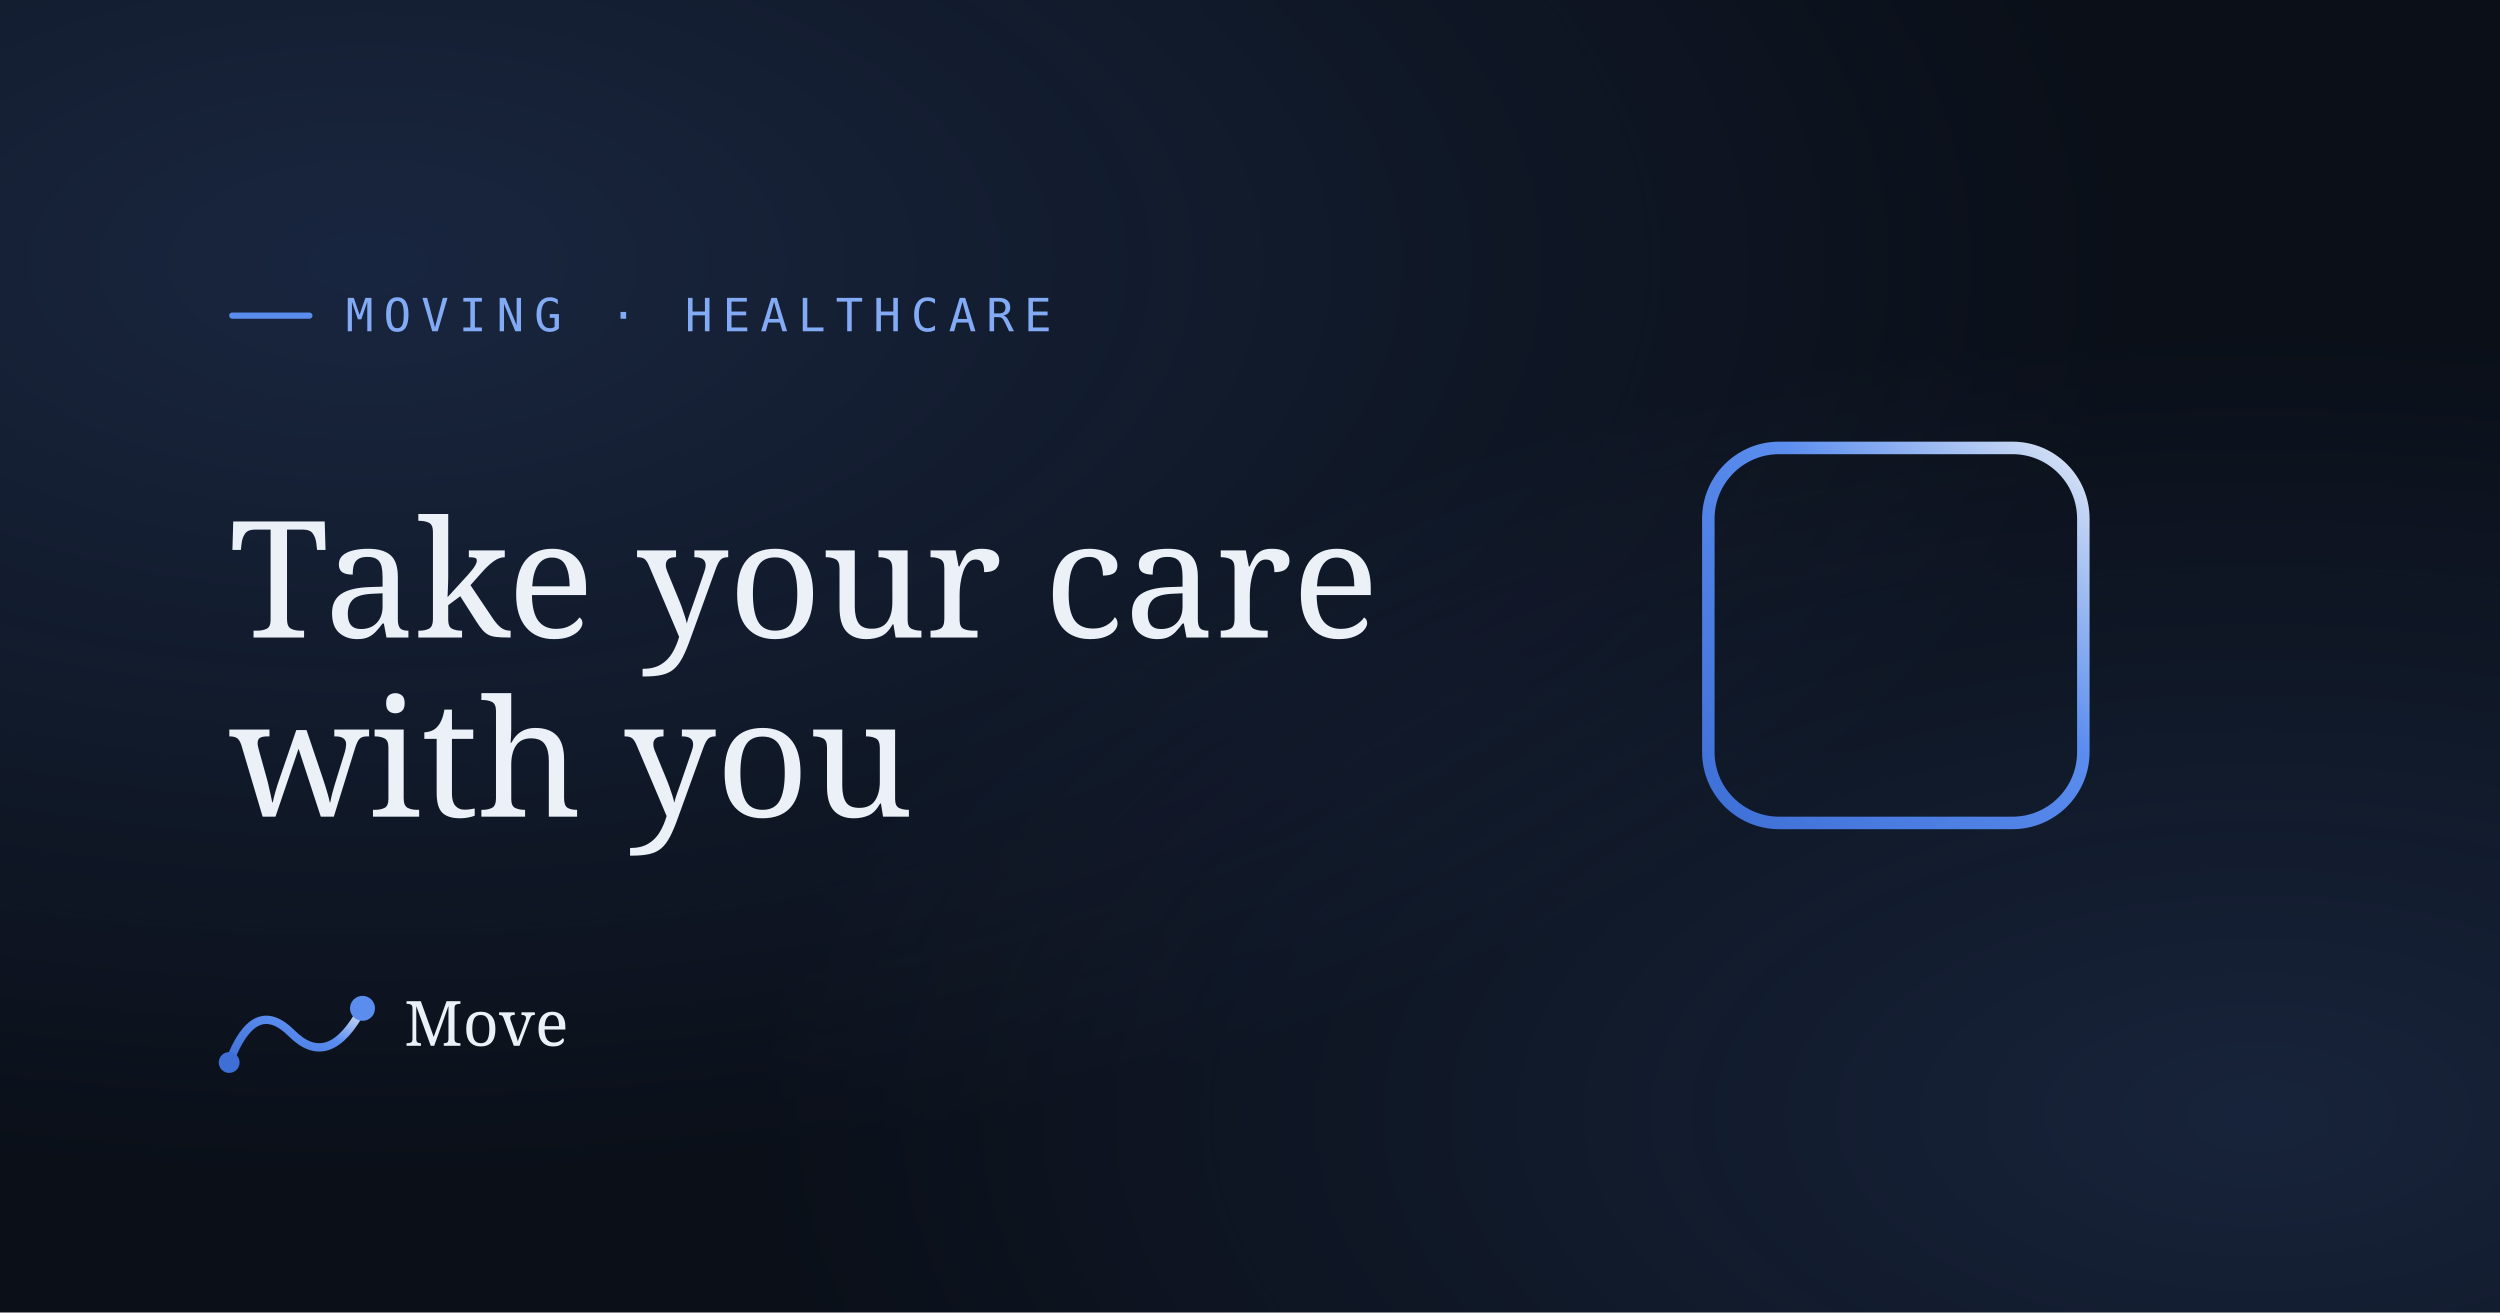
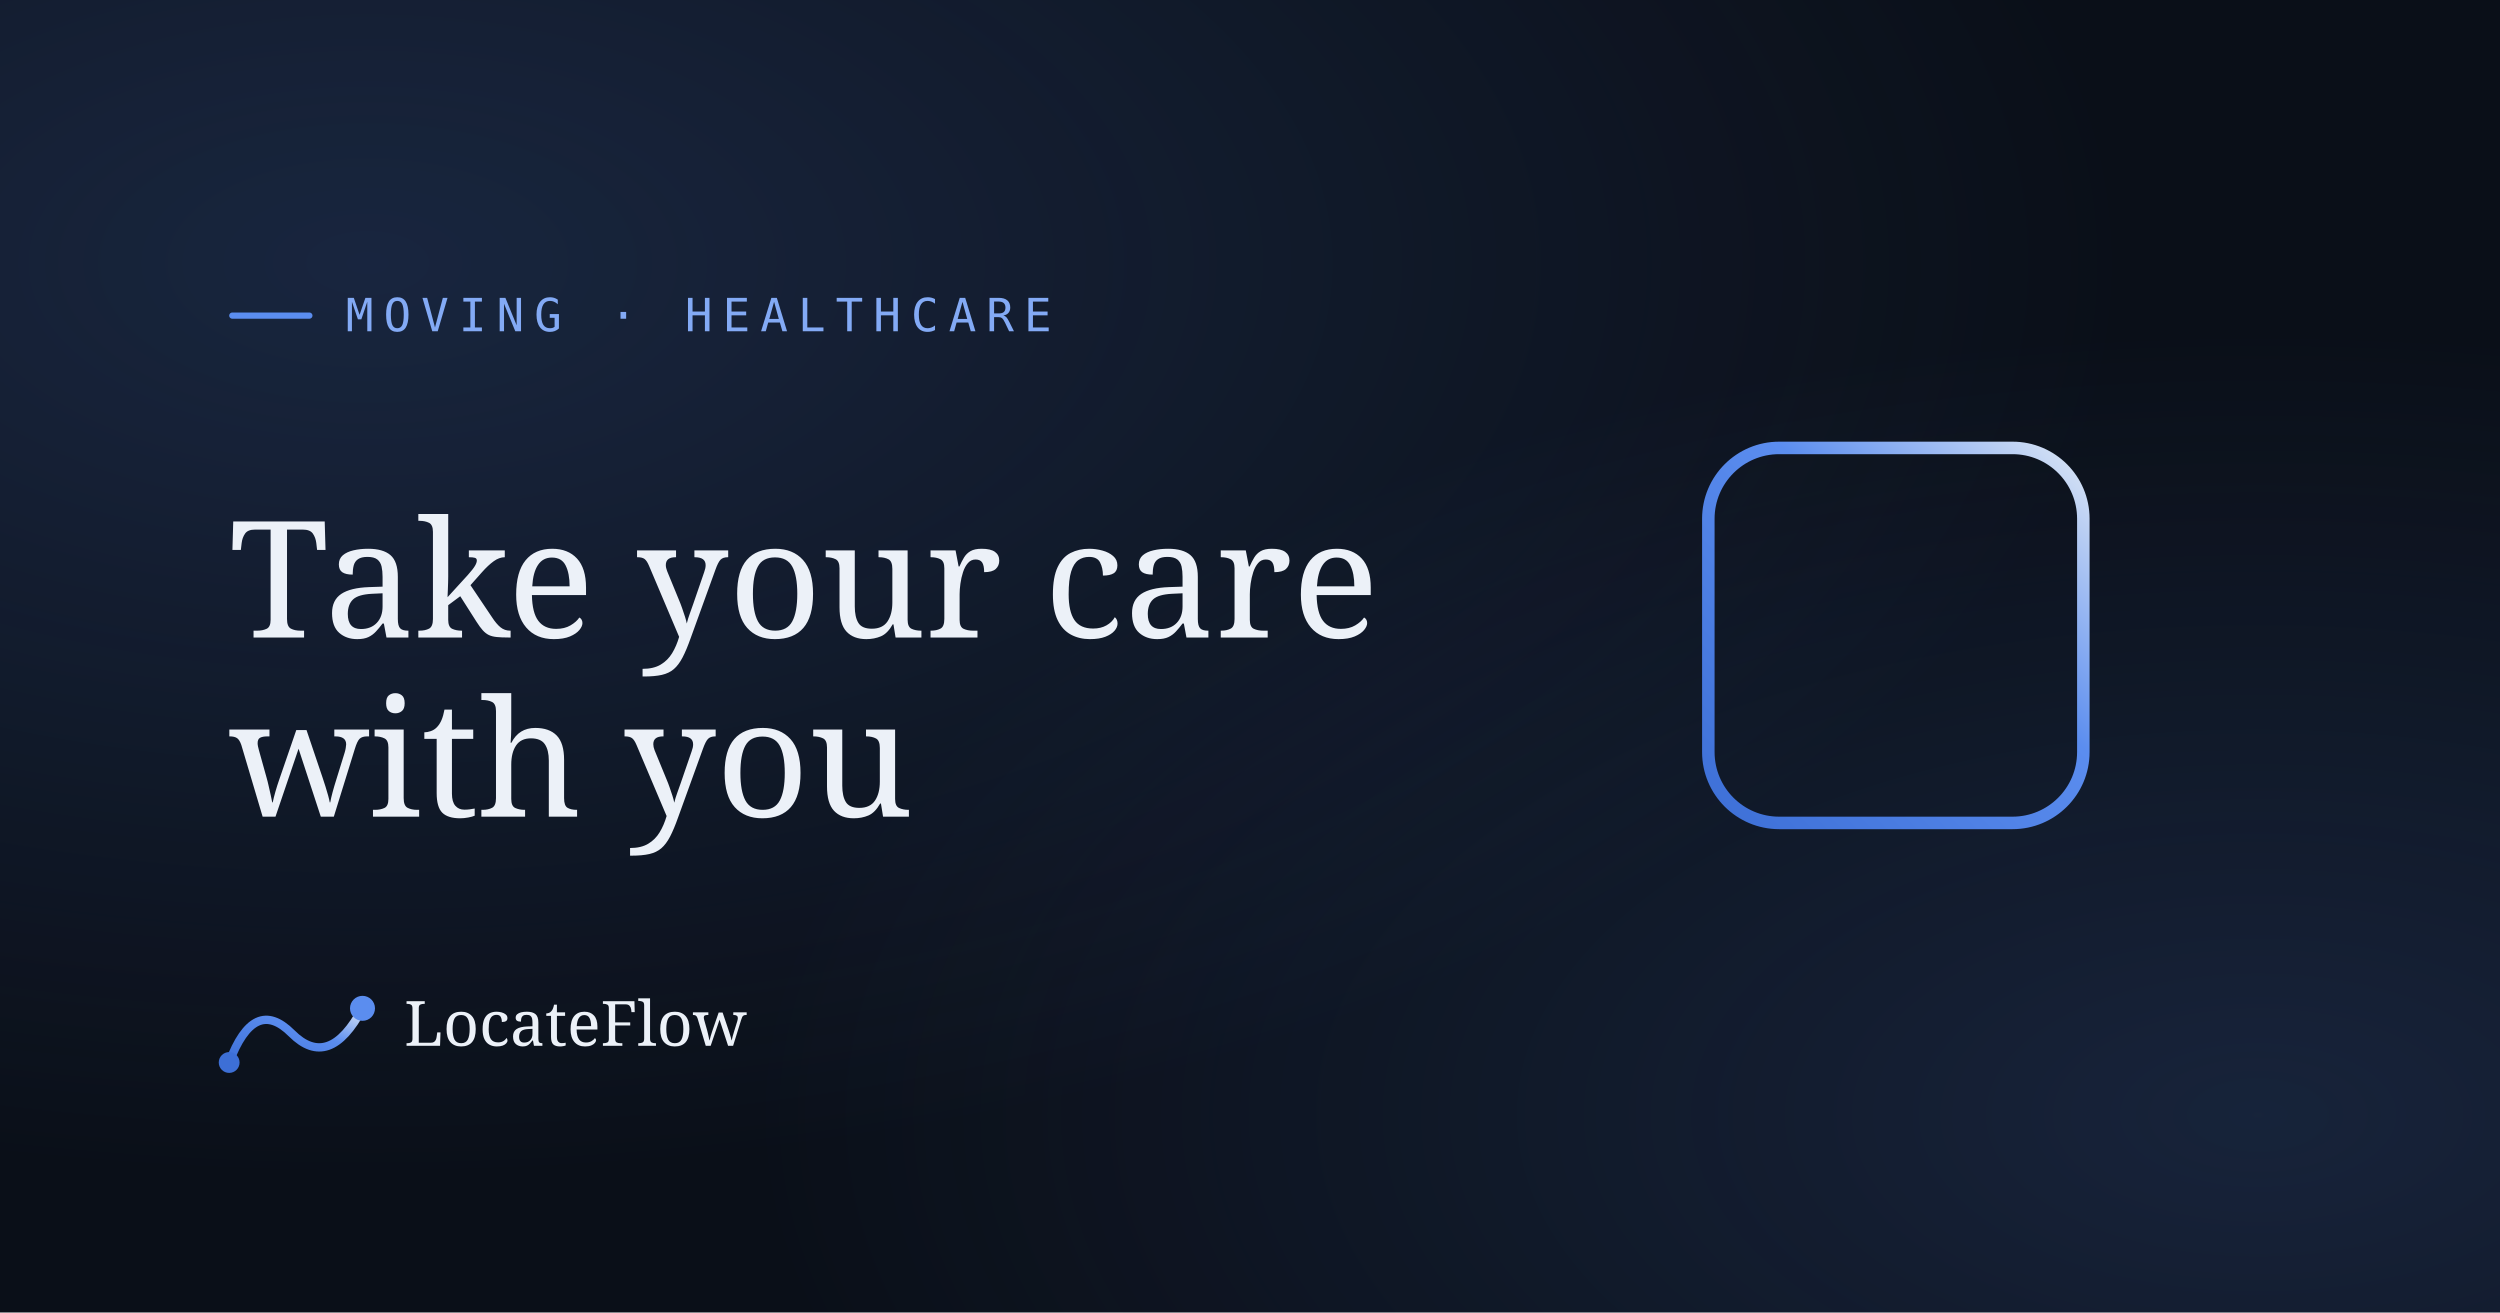
<svg xmlns="http://www.w3.org/2000/svg" viewBox="0 0 1200 630" fill="none" role="img" aria-label="Transferring healthcare when you move">
  <defs>
    <linearGradient id="flow" x1="0" y1="1" x2="1" y2="0">
      <stop offset="0%" stop-color="#3D6FD6" />
      <stop offset="60%" stop-color="#5B8DEF" />
      <stop offset="100%" stop-color="#DDE7F5" />
    </linearGradient>
    <radialGradient id="tr" cx="0.15" cy="0.2" r="0.7">
      <stop offset="0%" stop-color="#5B8DEF" stop-opacity="0.18" />
      <stop offset="100%" stop-color="#5B8DEF" stop-opacity="0" />
    </radialGradient>
    <radialGradient id="br" cx="0.9" cy="0.85" r="0.6">
      <stop offset="0%" stop-color="#5B8DEF" stop-opacity="0.16" />
      <stop offset="100%" stop-color="#5B8DEF" stop-opacity="0" />
    </radialGradient>
  </defs>
  <rect width="1200" height="630" fill="#0A0F18" />
  <rect width="1200" height="630" fill="url(#tr)" />
  <rect width="1200" height="630" fill="url(#br)" />
  <rect x="110" y="150" width="40" height="3" rx="1.5" fill="#5B8DEF" />
  <text x="166" y="159" font-family="'Geist Mono', ui-monospace, monospace" font-size="22" letter-spacing="0.22em" fill="#83AAF5">MOVING · HEALTHCARE</text>
  <text x="110" y="306" font-family="Playfair Display, Didot, Georgia, serif" font-size="78" font-weight="500" fill="#ECF1F8" letter-spacing="0">Take your care</text>
  <text x="110" y="392" font-family="Playfair Display, Didot, Georgia, serif" font-size="78" font-weight="500" fill="#ECF1F8" letter-spacing="0">with you</text>
  <g transform="translate(820,215)" stroke="url(#flow)" stroke-width="6" stroke-linecap="round" stroke-linejoin="round">
    <rect x="0" y="0" width="180" height="180" rx="34" />
    <path d="M90 42 V 138" stroke-width="18" />
    <path d="M42 90 H 138" stroke-width="18" />
  </g>
  <g transform="translate(110,470)">
    <path d="M0 40 Q 12 8, 30 26 T 64 14" stroke="url(#flow)" stroke-width="4" fill="none" stroke-linecap="round" />
    <circle cx="0" cy="40" r="5" fill="#3D6FD6" />
    <circle cx="64" cy="14" r="6" fill="#5B8DEF" />
-     <text x="84" y="32" font-family="Playfair Display, Didot, Georgia, serif" font-size="30" fill="#ECF1F8">Move</text>
+     <text x="84" y="32" font-family="Playfair Display, Didot, Georgia, serif" font-size="30" fill="#ECF1F8">LocateFlow</text>
  </g>
</svg>
